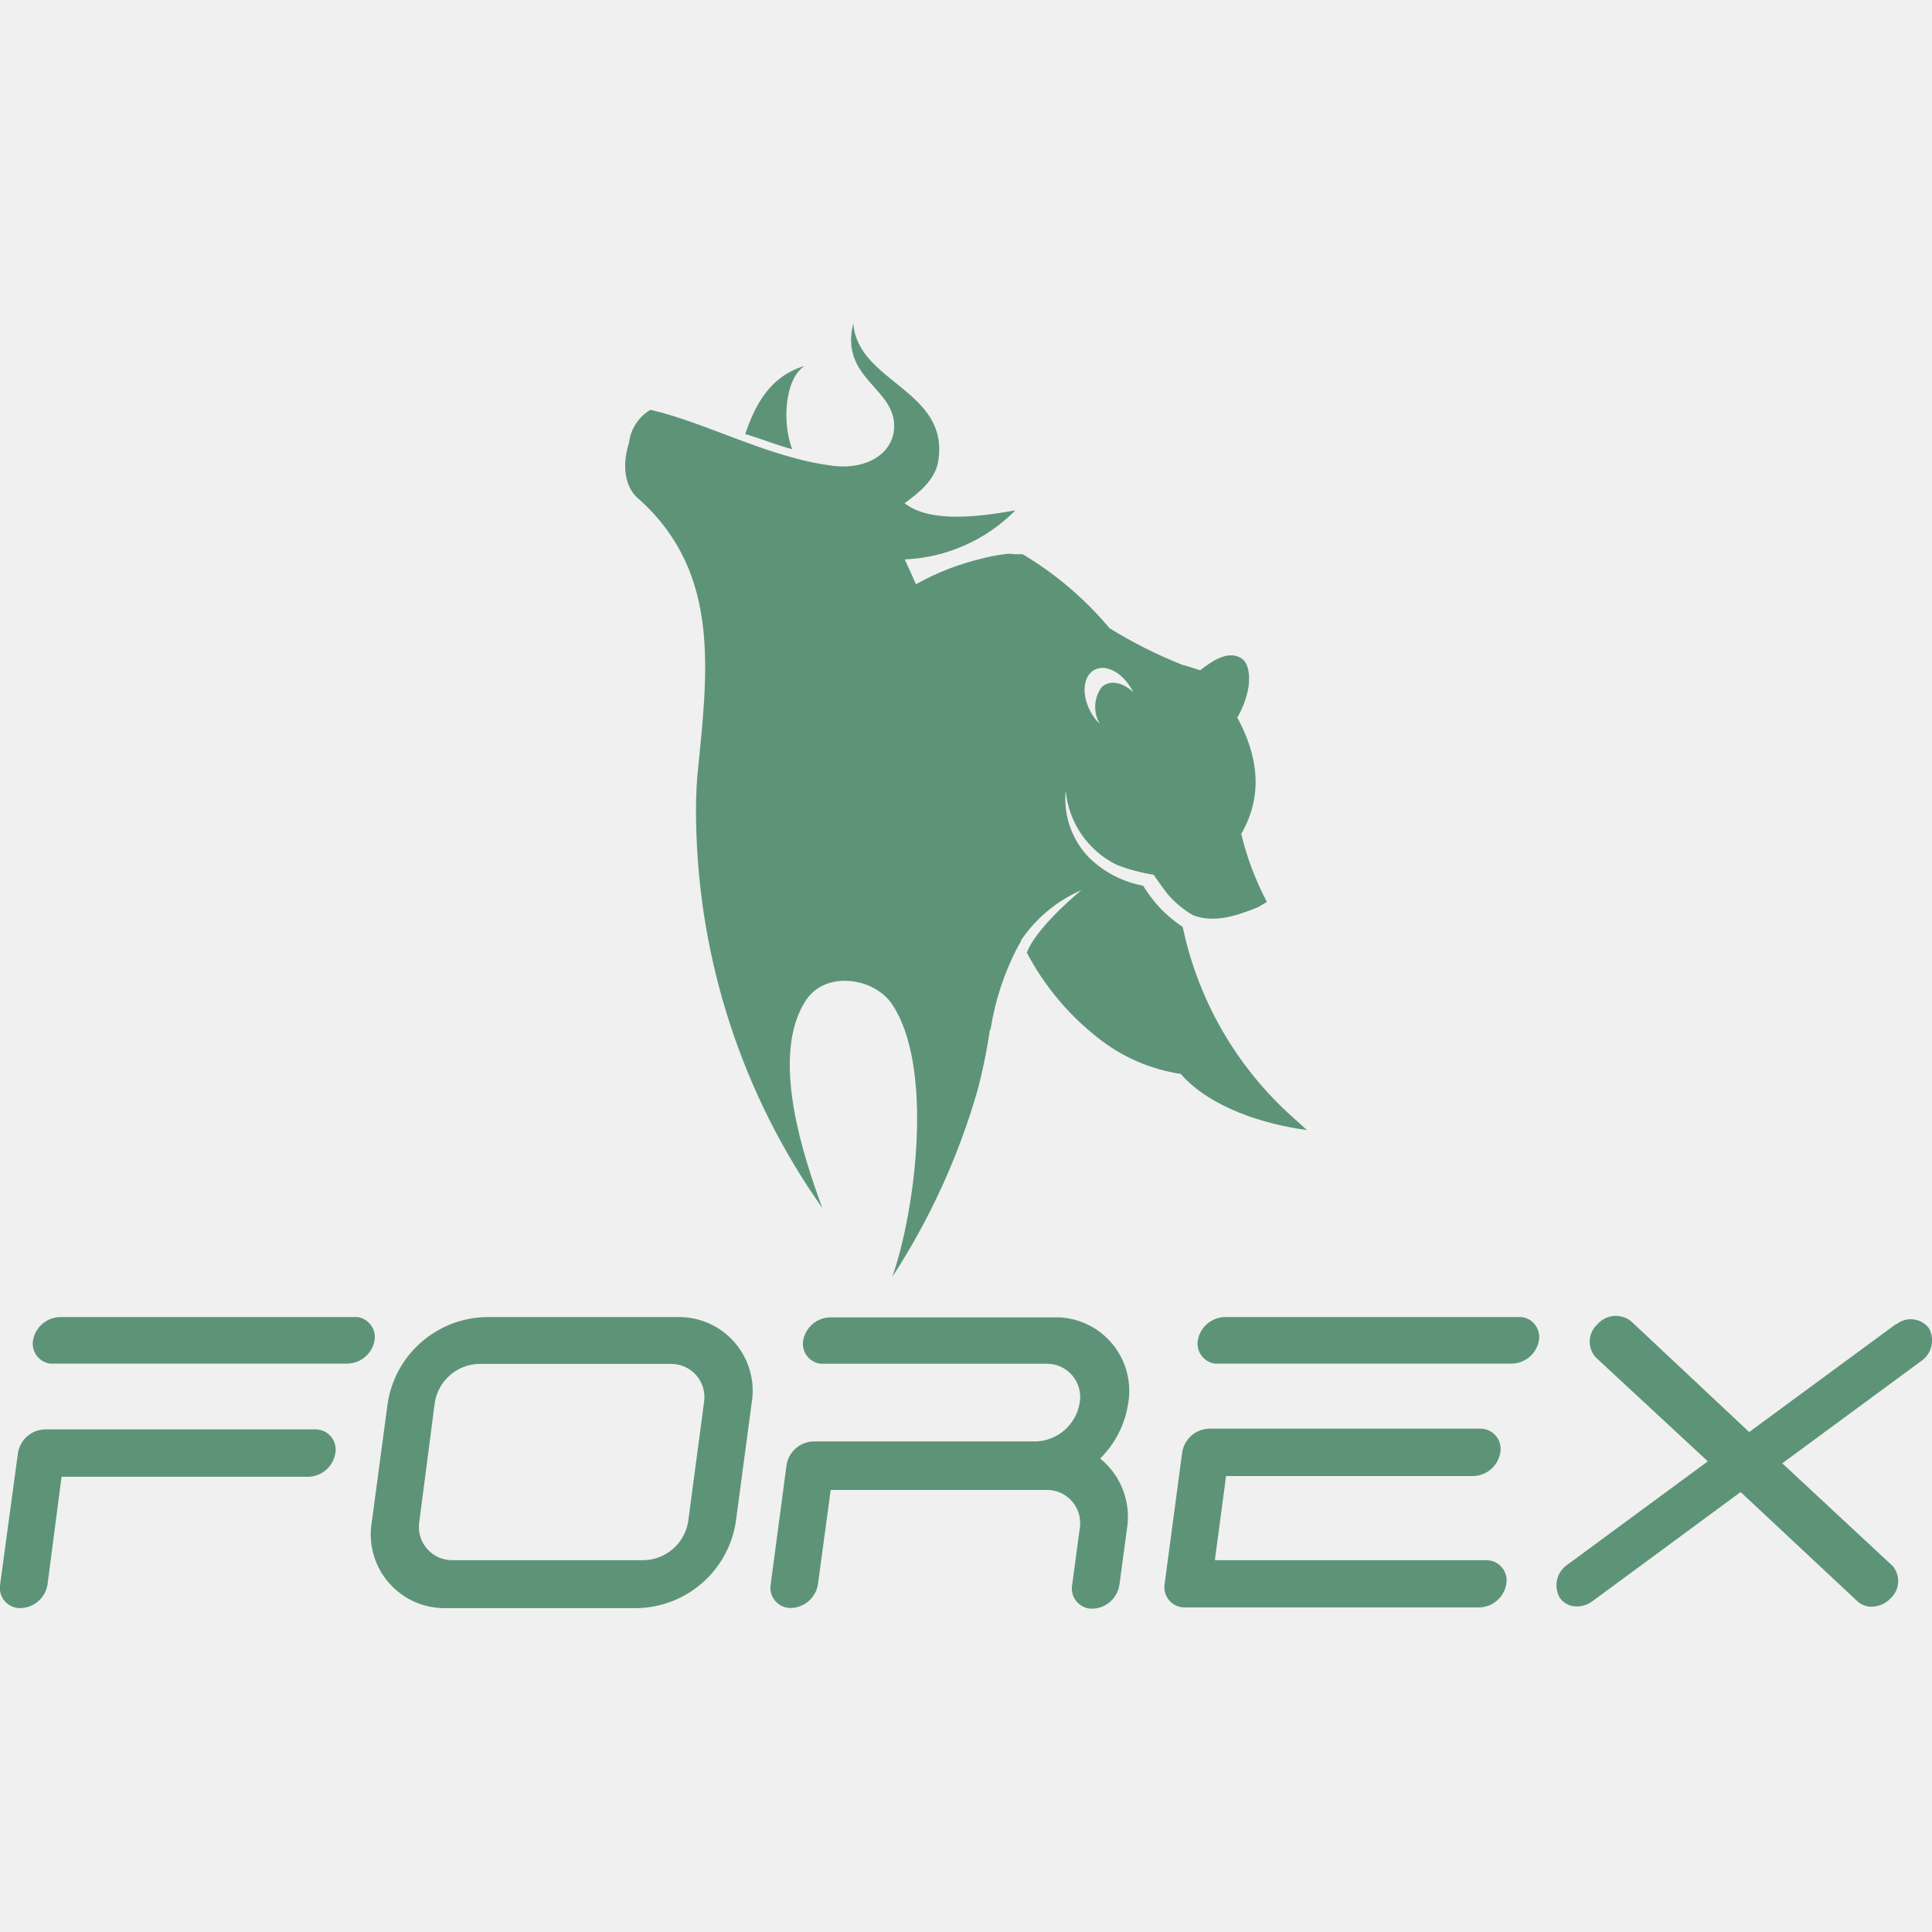
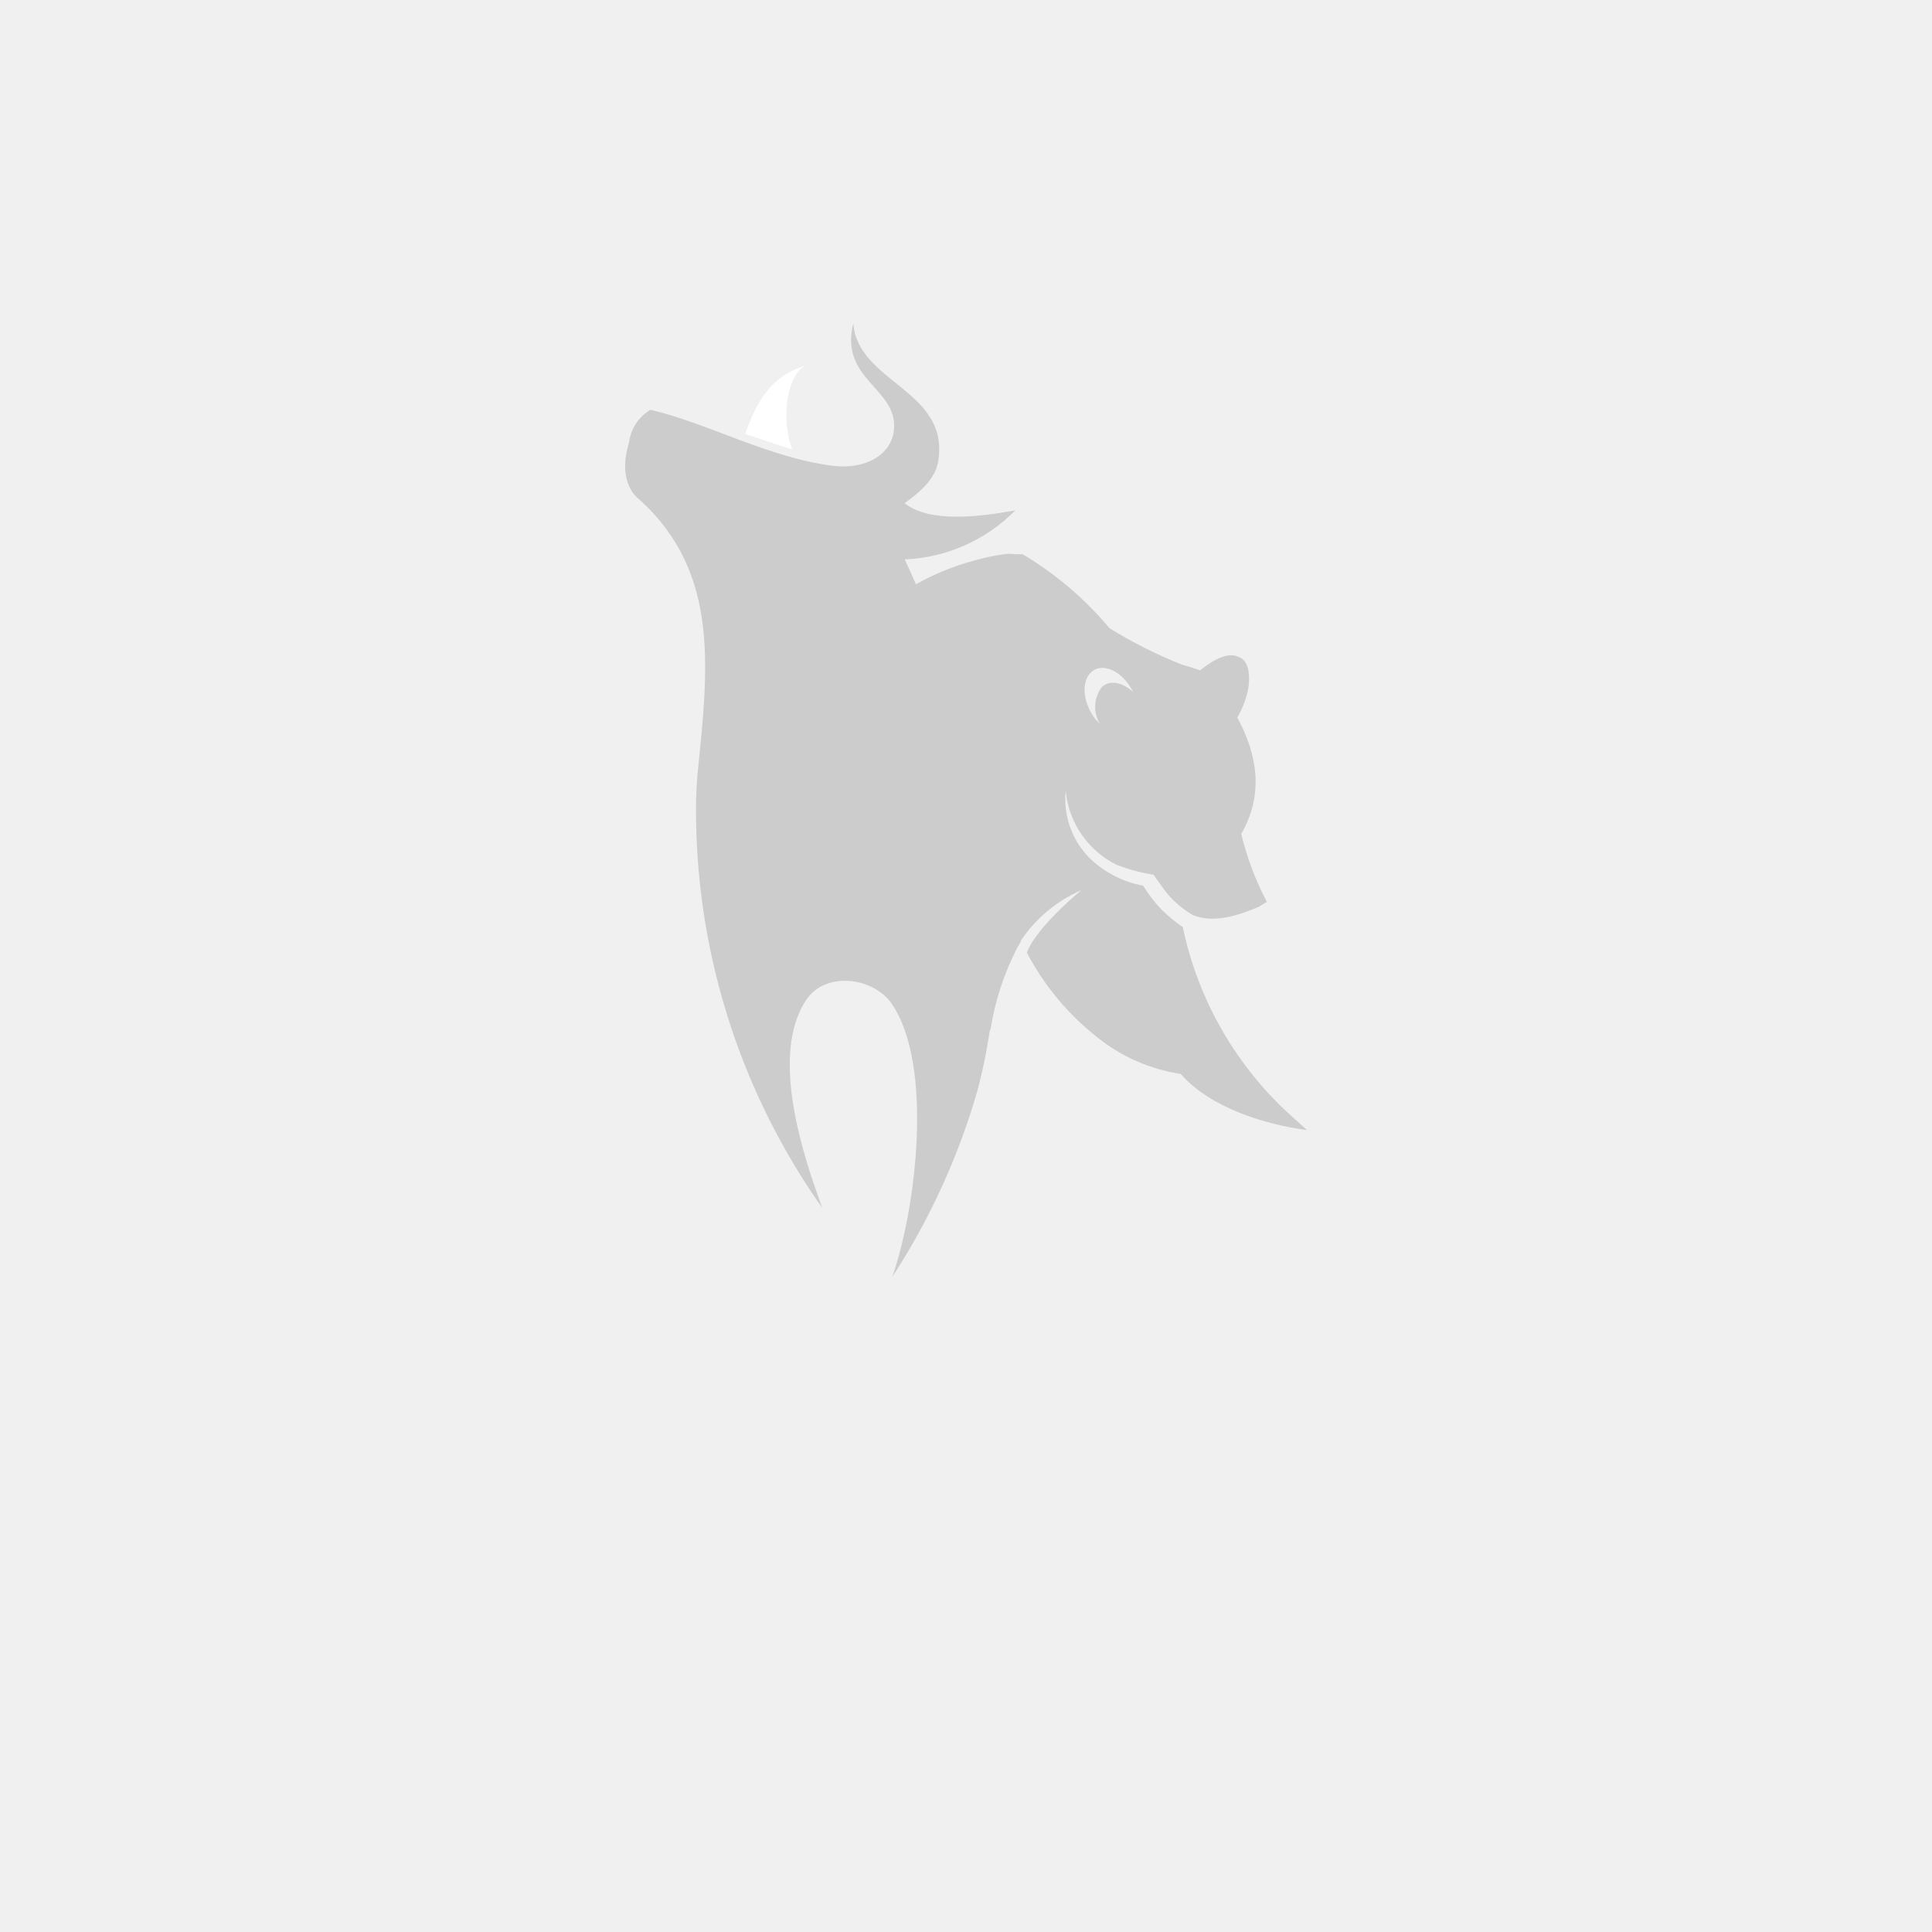
- <svg xmlns="http://www.w3.org/2000/svg" height="38" width="38" id="Layer_1" data-name="Layer 1" viewBox="0 0 137.8 91.68">
-   <g>
-     <path fill="red" d="M78.46,83.22a7,7,0,0,0,2-3.94,5.25,5.25,0,0,0-4.9-6.13H59.18a2,2,0,0,0-1.91,1.69,1.44,1.44,0,0,0,1.24,1.62H74.64A2.37,2.37,0,0,1,77,79.24,3.28,3.28,0,0,1,73.9,82H58a2,2,0,0,0-1.91,1.69l-1.13,8.5a1.44,1.44,0,0,0,1.46,1.69,2,2,0,0,0,1.91-1.69l0.91-6.73H74.57A2.37,2.37,0,0,1,77,88.24l-0.54,4a1.44,1.44,0,0,0,1.46,1.69,2,2,0,0,0,1.91-1.69l0.54-4A5.35,5.35,0,0,0,78.46,83.22Z" transform="translate(0.01 -2.25)" style="fill: #5d9478" />
-     <path fill="red" d="M48.25,73.13H34.64a7.26,7.26,0,0,0-7,6.15l-1.13,8.46a5.26,5.26,0,0,0,5.32,6.15H45.47a7.26,7.26,0,0,0,7-6.15l1.13-8.46A5.26,5.26,0,0,0,48.25,73.13Zm0.82,14.61a3.28,3.28,0,0,1-3.15,2.73H32.3a2.37,2.37,0,0,1-2.4-2.77L31,79.24a3.28,3.28,0,0,1,3.15-2.77H47.8a2.37,2.37,0,0,1,2.4,2.77Z" transform="translate(0.01 -2.25)" style="fill: #5d9478" />
-     <path fill="red" d="M22.44,81.14H3.18a2,2,0,0,0-1.91,1.69L0,92.2a1.44,1.44,0,0,0,1.46,1.69A2,2,0,0,0,3.38,92.2l1-7.68H22a2,2,0,0,0,1.91-1.69A1.44,1.44,0,0,0,22.44,81.14Z" transform="translate(0.01 -2.25)" style="fill: #5d9478" />
-     <path fill="red" d="M25.28,73.13h-21a2,2,0,0,0-1.94,1.69,1.44,1.44,0,0,0,1.21,1.63l0.25,0h21a2,2,0,0,0,1.91-1.69,1.44,1.44,0,0,0-1.21-1.63Z" transform="translate(0.01 -2.25)" style="fill: #5d9478" />
-     <path fill="red" d="M108.33,73.13h-21a2,2,0,0,0-1.91,1.69,1.44,1.44,0,0,0,1.21,1.63l0.22,0h21a2,2,0,0,0,1.91-1.69,1.44,1.44,0,0,0-1.21-1.63Z" transform="translate(0.01 -2.25)" style="fill:       #5d9478" />
-     <path fill="red" d="M135,90.9l-7.89-7.34L137,76.28a1.78,1.78,0,0,0,.56-2.37,1.63,1.63,0,0,0-2.29-.28l-0.05,0-10.47,7.7-8.42-7.9a1.74,1.74,0,0,0-2.41.22A1.67,1.67,0,0,0,113.8,76l0,0,8,7.42-10,7.36a1.78,1.78,0,0,0-.56,2.37,1.45,1.45,0,0,0,1.22.62,1.89,1.89,0,0,0,1.12-.38l10.56-7.78,8.33,7.79a1.48,1.48,0,0,0,1,.39,1.94,1.94,0,0,0,1.38-.61A1.67,1.67,0,0,0,135,90.9Z" transform="translate(0.01 -2.25)" style="fill: #5d9478" />
-     <path fill="red" d="M106,90.47H86.64l0.8-6H105A2,2,0,0,0,107,82.78a1.44,1.44,0,0,0-1.46-1.69H86.22a2,2,0,0,0-1.91,1.69l-1.25,9.37a1.44,1.44,0,0,0,1.46,1.69h21a2,2,0,0,0,1.91-1.69,1.44,1.44,0,0,0-1.18-1.66Z" transform="translate(0.01 -2.25)" style="fill: #5d9478" />
-   </g>
+ <svg xmlns="http://www.w3.org/2000/svg" height="28" width="28" id="Layer_1" data-name="Layer 1" viewBox="0 0 137.8 91.68">
  <g>
    <g>
-       <path fill="red" d="M60.74,48.79c-0.74-.48-1.4-0.95-2-1.42a9.35,9.35,0,0,0,1.46-.31C60.42,47.64,60.59,48.22,60.74,48.79Z" transform="translate(0.01 -2.25)" style="fill: #5d9478" />
-       <path fill="red" d="M73.23,47.14c0.51-1.43,2.75-3.52,3.89-4.46a10,10,0,0,0-4.32,3.6h0l0,0.07-0.21.36a18.89,18.89,0,0,0-1.95,5.92,23.65,23.65,0,0,1-6.8-2.12c-0.42-.21-0.81-0.43-1.19-0.63a19.11,19.11,0,0,1-.25-4.68A16.58,16.58,0,0,1,60,46.34a16.19,16.19,0,0,1-1.91.51c-1-.83-1.88-1.68-2.89-2.63-2.49-2.36,1.31-8.06,2-13.45a10.89,10.89,0,0,1,1.59-4.09c-0.17.33-.32,0.66-0.45,1,1.21-2.61,4.16-5.15,6.47-6.52h0a18,18,0,0,1,4.7-2l0,0c0.49-.13,1-0.27,1.57-0.36l0.54-.08a2.26,2.26,0,0,1,.74,0l0.57,0A24.35,24.35,0,0,1,79.13,24a33.2,33.2,0,0,0,5.17,2.6l0.43,0.12L85.59,27c0.9-.71,2-1.42,2.9-0.88,0.63,0.36.64,1.39,0.55,2.06a6.48,6.48,0,0,1-.8,2.19c1.46,2.69,1.89,5.52.28,8.3a21,21,0,0,0,1.83,4.85l-0.62.37c-1.44.59-3.15,1.18-4.66,0.57a7.05,7.05,0,0,1-1.8-1.5c-0.31-.38-1-1.38-1-1.38a12.9,12.9,0,0,1-2.62-.7A6.57,6.57,0,0,1,76,35.59a6,6,0,0,0,1.67,4.77,7.42,7.42,0,0,0,3.85,2,10.34,10.34,0,0,0,1.35,1.74,10.66,10.66,0,0,0,1.48,1.21,25.08,25.08,0,0,0,7.86,13.58l1,0.9c-3-.39-6.92-1.6-9-4a12.5,12.5,0,0,1-5.94-2.6A18.86,18.86,0,0,1,73.23,47.14ZM78,30.32a3.46,3.46,0,0,0,.44.51,2.37,2.37,0,0,1,.13-2.63c0.56-.54,1.49-0.36,2.25.36A3.62,3.62,0,0,0,80.48,28c-0.79-1.12-2-1.51-2.68-.85S77.22,29.19,78,30.32Z" transform="translate(0.01 -2.25)" style="fill: #5d9478" />
+       <path fill="red" d="M60.74,48.79c-0.74-.48-1.4-0.95-2-1.42a9.35,9.35,0,0,0,1.46-.31C60.42,47.64,60.59,48.22,60.74,48.79Z" transform="translate(0.01 -2.25)" style="fill: #ccc" />
+       <path fill="red" d="M73.23,47.14c0.51-1.43,2.75-3.52,3.89-4.46a10,10,0,0,0-4.32,3.6h0l0,0.07-0.21.36a18.89,18.89,0,0,0-1.95,5.92,23.65,23.65,0,0,1-6.8-2.12c-0.42-.21-0.81-0.43-1.19-0.63a19.11,19.11,0,0,1-.25-4.68A16.58,16.58,0,0,1,60,46.34a16.19,16.19,0,0,1-1.91.51c-1-.83-1.88-1.68-2.89-2.63-2.49-2.36,1.31-8.06,2-13.45a10.89,10.89,0,0,1,1.59-4.09c-0.17.33-.32,0.66-0.45,1,1.21-2.61,4.16-5.15,6.47-6.52h0a18,18,0,0,1,4.7-2l0,0c0.49-.13,1-0.27,1.57-0.36l0.54-.08a2.26,2.26,0,0,1,.74,0l0.57,0A24.35,24.35,0,0,1,79.13,24a33.2,33.2,0,0,0,5.17,2.6l0.43,0.12L85.59,27c0.9-.71,2-1.42,2.9-0.88,0.63,0.36.64,1.39,0.55,2.06a6.48,6.48,0,0,1-.8,2.19c1.46,2.69,1.89,5.52.28,8.3a21,21,0,0,0,1.83,4.85l-0.62.37c-1.44.59-3.15,1.18-4.66,0.57a7.05,7.05,0,0,1-1.8-1.5c-0.31-.38-1-1.38-1-1.38a12.9,12.9,0,0,1-2.62-.7A6.57,6.57,0,0,1,76,35.59a6,6,0,0,0,1.67,4.77,7.42,7.42,0,0,0,3.85,2,10.34,10.34,0,0,0,1.35,1.74,10.66,10.66,0,0,0,1.48,1.21,25.08,25.08,0,0,0,7.86,13.58l1,0.9c-3-.39-6.92-1.6-9-4a12.5,12.5,0,0,1-5.94-2.6A18.86,18.86,0,0,1,73.23,47.14ZM78,30.32a3.46,3.46,0,0,0,.44.51,2.37,2.37,0,0,1,.13-2.63c0.56-.54,1.49-0.36,2.25.36A3.62,3.62,0,0,0,80.48,28c-0.79-1.12-2-1.51-2.68-.85S77.22,29.19,78,30.32Z" transform="translate(0.01 -2.25)" style="fill: #ccc" />
    </g>
    <g>
-       <path fill="red" d="M72.41,15.59c-2.56.46-6.1,0.92-7.9-.51,1-.72,2.19-1.67,2.4-3C67.73,7,61.17,6.5,60.85,2.25c-1,4,3.12,4.62,2.91,7.52-0.13,1.85-2.05,2.92-4.3,2.65-4.6-.55-9.1-3.1-13.08-4a3.17,3.17,0,0,0-1.53,2.36c-0.54,1.7-.27,3.28.78,4.07,5.79,5.27,4.84,12.24,4.1,19.67a30.57,30.57,0,0,0-.09,3.26,49.18,49.18,0,0,0,9,27.57c-1.25-3.43-3.83-10.85-1.14-14.85,1.41-2.09,4.8-1.57,6.07.25,3.05,4.4,1.74,14.74.06,19.52A49.48,49.48,0,0,0,69.7,57c3.57-13.42-.52-27.94-5.18-37.91A11.76,11.76,0,0,0,72.41,15.59Z" transform="translate(0.01 -2.25)" style="fill: #5d9478" />
-       <path fill="red" d="M57.38,5.29C55,6,53.91,7.89,53.14,10.15c1.14,0.33,2.18.77,3.35,1.08C55.74,9.22,56,6.17,57.38,5.29Z" transform="translate(0.01 -2.25)" style="fill: #5d9478" />
+       <path fill="red" d="M72.41,15.59c-2.56.46-6.1,0.92-7.9-.51,1-.72,2.19-1.67,2.4-3C67.73,7,61.17,6.5,60.85,2.25c-1,4,3.12,4.62,2.91,7.52-0.13,1.85-2.05,2.92-4.3,2.65-4.6-.55-9.1-3.1-13.08-4a3.17,3.17,0,0,0-1.53,2.36c-0.54,1.7-.27,3.28.78,4.07,5.79,5.27,4.84,12.24,4.1,19.67a30.57,30.57,0,0,0-.09,3.26,49.18,49.18,0,0,0,9,27.57c-1.25-3.43-3.83-10.85-1.14-14.85,1.41-2.09,4.8-1.57,6.07.25,3.05,4.4,1.74,14.74.06,19.52A49.48,49.48,0,0,0,69.7,57c3.57-13.42-.52-27.94-5.18-37.91A11.76,11.76,0,0,0,72.41,15.59Z" transform="translate(0.01 -2.25)" style="fill: #ccc" />
+       <path fill="red" d="M57.38,5.29C55,6,53.91,7.89,53.14,10.15c1.14,0.33,2.18.77,3.35,1.08C55.74,9.22,56,6.17,57.38,5.29Z" transform="translate(0.01 -2.25)" style="fill: #fff" />
    </g>
  </g>
</svg>
